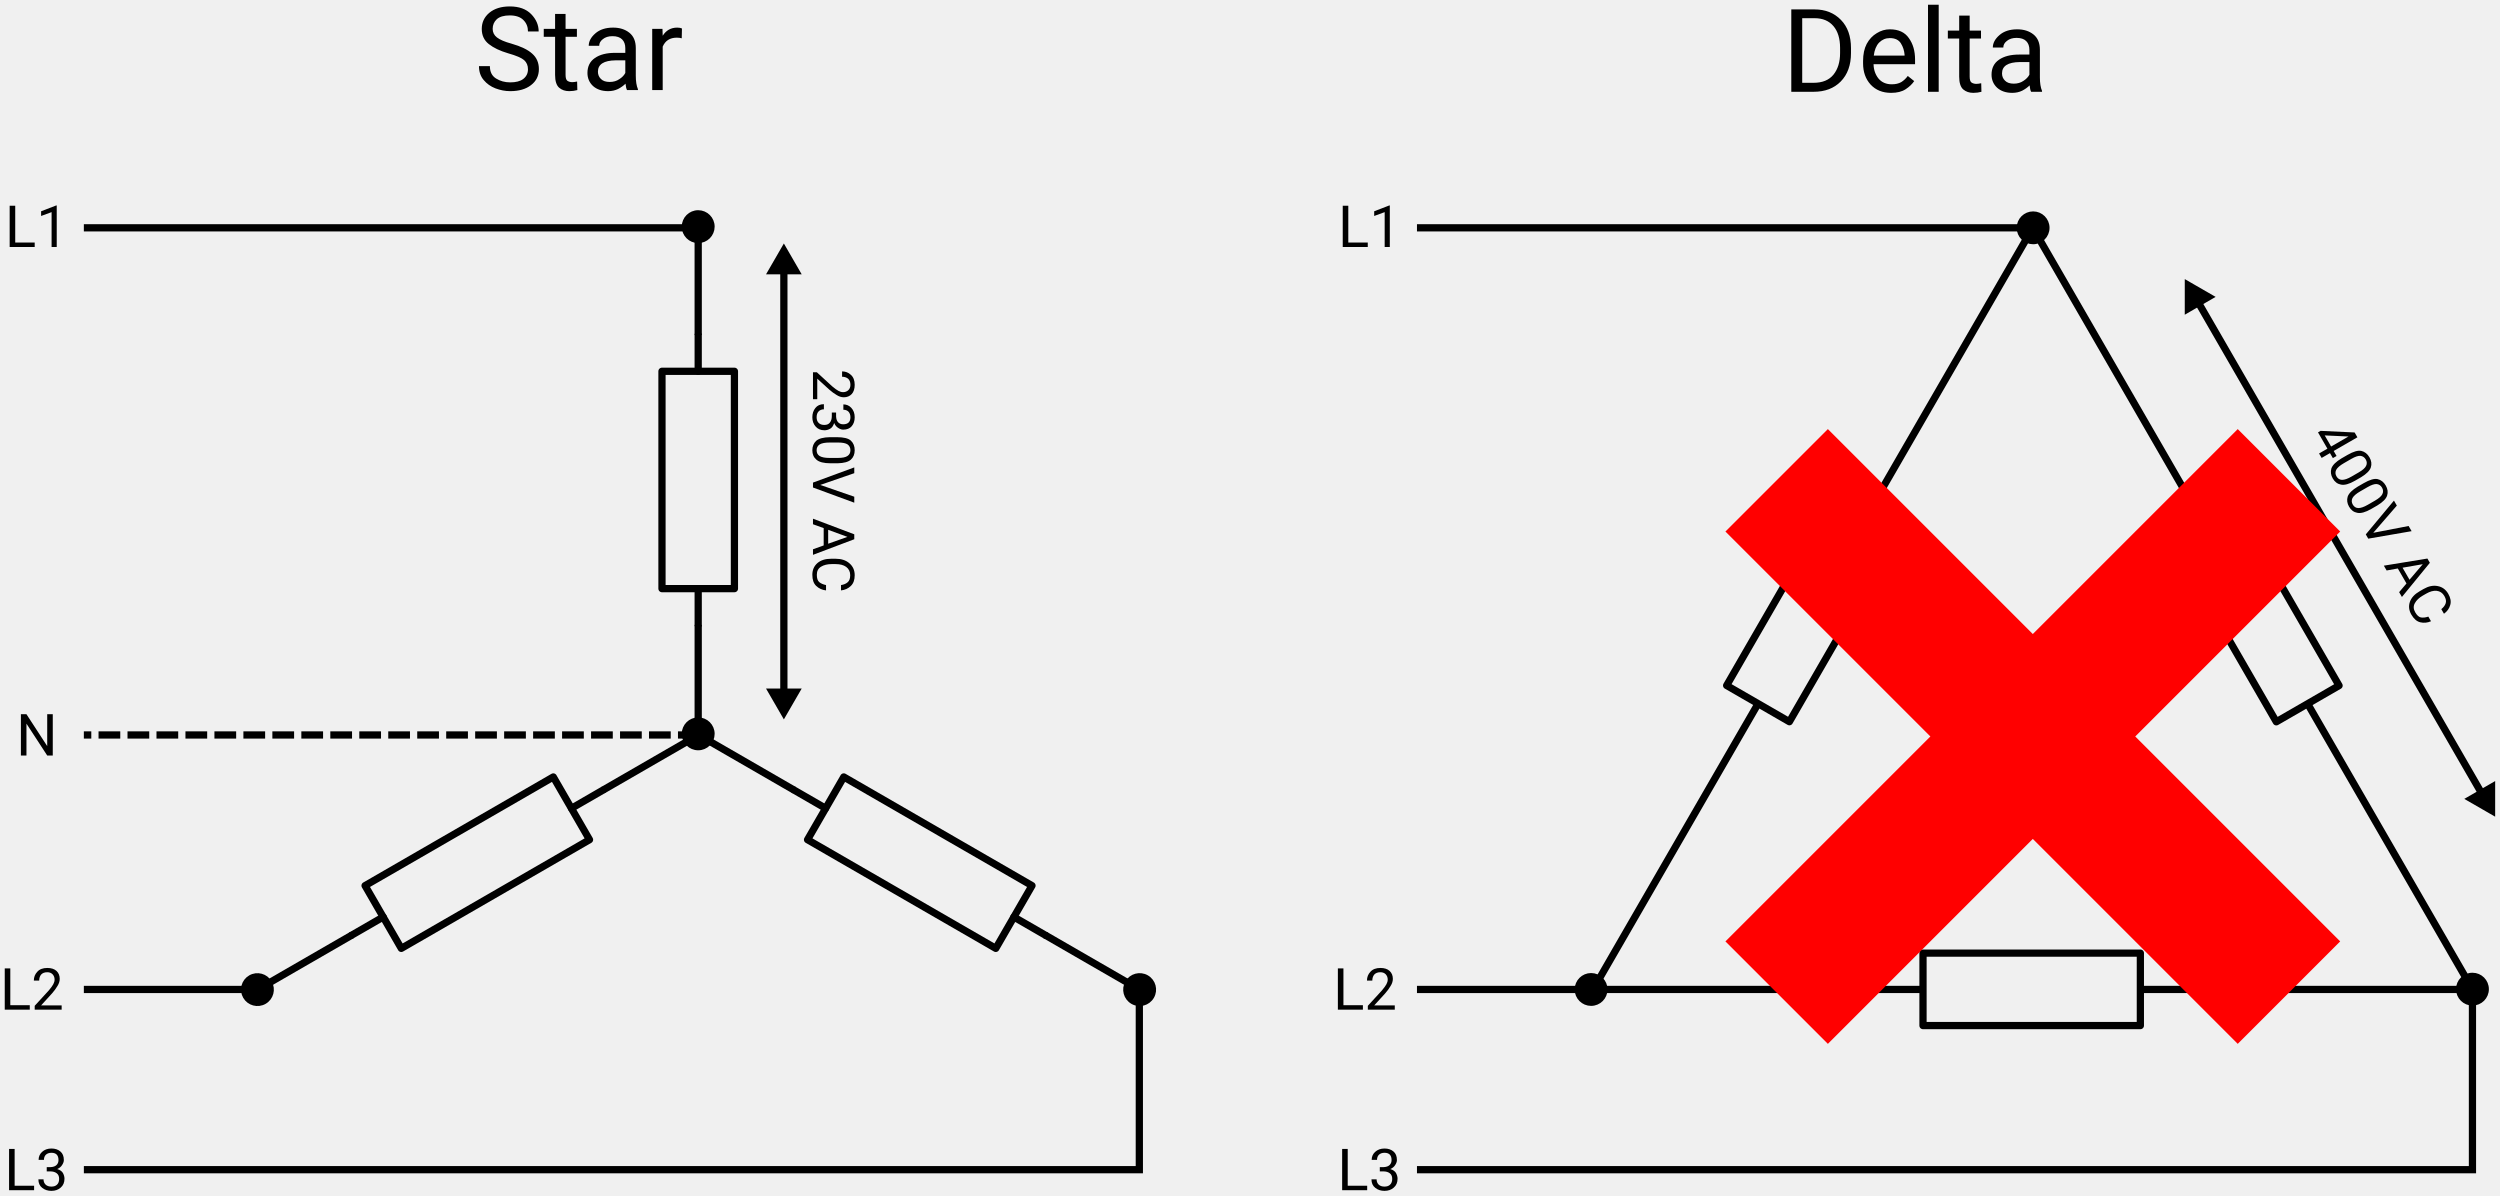
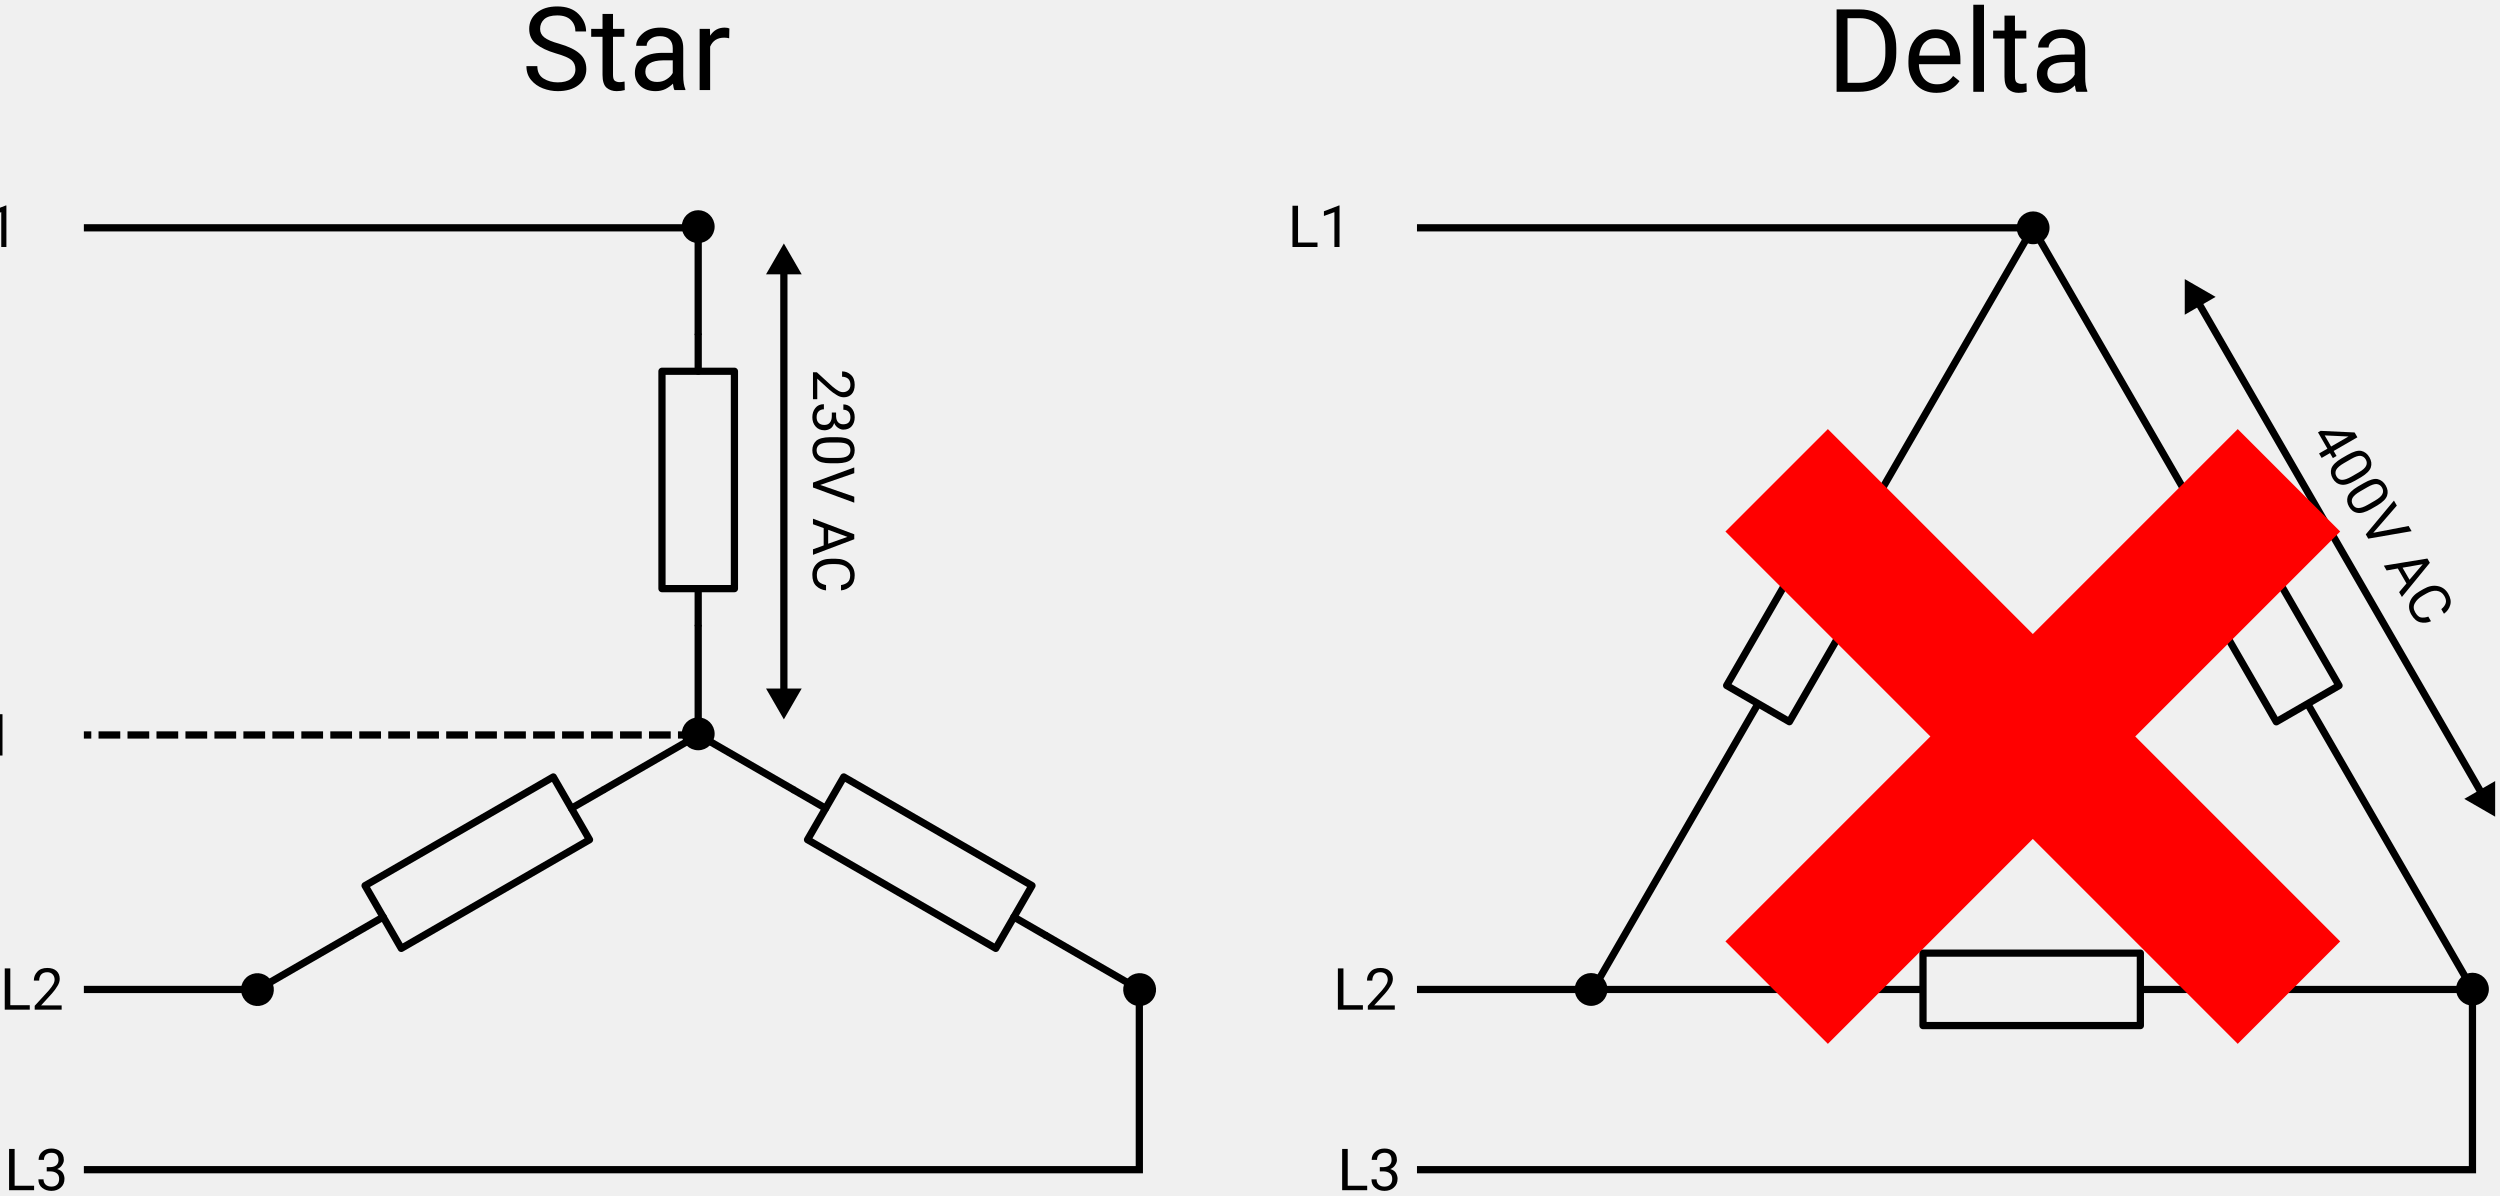
- <svg xmlns="http://www.w3.org/2000/svg" width="690.111" height="330.056" viewBox="0 0 182.592 87.327">
-   <defs>
-     <marker id="a" refX="0" refY="0" orient="auto" overflow="visible">
-       <path d="M1.96 0a2 2 0 11-4.001-.001A2 2 0 011.96 0z" fill-rule="evenodd" stroke="#000" stroke-width=".4pt" />
+ <svg xmlns="http://www.w3.org/2000/svg" width="517.583pt" height="247.542pt" viewBox="0 0 182.592 87.327" version="1.1" id="svg3313">
+   <defs id="defs3307">
+     <marker style="overflow:visible" id="marker1515-5" refX="0" refY="0" orient="auto">
+       <path transform="matrix(0.4,0,0,0.4,2.96,0.4)" style="fill:#000000;fill-opacity:1;fill-rule:evenodd;stroke:#000000;stroke-width:1pt;stroke-opacity:1" d="m -2.5,-1 c 0,2.76 -2.24,5 -5,5 -2.76,0 -5,-2.24 -5,-5 0,-2.76 2.24,-5 5,-5 2.76,0 5,2.24 5,5 z" id="path1513-3" />
    </marker>
-     <marker id="b" refX="0" refY="0" orient="auto" overflow="visible">
-       <path d="M1.96 0a2 2 0 11-4.001-.001A2 2 0 011.96 0z" fill-rule="evenodd" stroke="#000" stroke-width=".4pt" />
+     <marker style="overflow:visible" id="marker1664-5" refX="0" refY="0" orient="auto">
+       <path transform="matrix(0.4,0,0,0.4,2.96,0.4)" style="fill:#000000;fill-opacity:1;fill-rule:evenodd;stroke:#000000;stroke-width:1pt;stroke-opacity:1" d="m -2.5,-1 c 0,2.76 -2.24,5 -5,5 -2.76,0 -5,-2.24 -5,-5 0,-2.76 2.24,-5 5,-5 2.76,0 5,2.24 5,5 z" id="path1662-6" />
    </marker>
-     <marker id="c" refX="0" refY="0" orient="auto" overflow="visible">
-       <path d="M1.96 0a2 2 0 11-4.001-.001A2 2 0 011.96 0z" fill-rule="evenodd" stroke="#000" stroke-width=".4pt" />
+     <marker style="overflow:visible" id="TriangleInM" refX="0" refY="0" orient="auto">
+       <path transform="scale(-0.4)" style="fill:#000000;fill-opacity:1;fill-rule:evenodd;stroke:#000000;stroke-width:1pt;stroke-opacity:1" d="M 5.77,0 -2.88,5 V -5 Z" id="path985" />
    </marker>
-     <marker id="d" refX="0" refY="0" orient="auto" overflow="visible">
-       <path d="M1.96 0a2 2 0 11-4.001-.001A2 2 0 011.96 0z" fill-rule="evenodd" stroke="#000" stroke-width=".4pt" />
+     <marker style="overflow:visible" id="TriangleInM-1" refX="0" refY="0" orient="auto">
+       <path transform="scale(-0.4)" style="fill:#000000;fill-opacity:1;fill-rule:evenodd;stroke:#000000;stroke-width:1pt;stroke-opacity:1" d="M 5.77,0 -2.88,5 V -5 Z" id="path985-8" />
    </marker>
-     <marker id="e" refX="0" refY="0" orient="auto" overflow="visible">
-       <path d="M-2.308 0l3.46-2v4z" fill-rule="evenodd" stroke="#000" stroke-width=".4pt" />
+     <marker style="overflow:visible" id="marker1515-5-0" refX="0" refY="0" orient="auto">
+       <path transform="matrix(0.4,0,0,0.4,2.96,0.4)" style="fill:#000000;fill-opacity:1;fill-rule:evenodd;stroke:#000000;stroke-width:1pt;stroke-opacity:1" d="m -2.5,-1 c 0,2.76 -2.24,5 -5,5 -2.76,0 -5,-2.24 -5,-5 0,-2.76 2.24,-5 5,-5 2.76,0 5,2.24 5,5 z" id="path1513-3-3" />
    </marker>
-     <marker id="f" refX="0" refY="0" orient="auto" overflow="visible">
-       <path d="M2.308 0l-3.46 2v-4z" fill-rule="evenodd" stroke="#000" stroke-width=".4pt" />
+     <marker style="overflow:visible" id="marker1664-5-6" refX="0" refY="0" orient="auto">
+       <path transform="matrix(0.4,0,0,0.4,2.96,0.4)" style="fill:#000000;fill-opacity:1;fill-rule:evenodd;stroke:#000000;stroke-width:1pt;stroke-opacity:1" d="m -2.5,-1 c 0,2.76 -2.24,5 -5,5 -2.76,0 -5,-2.24 -5,-5 0,-2.76 2.24,-5 5,-5 2.76,0 5,2.24 5,5 z" id="path1662-6-1" />
    </marker>
-     <marker id="g" refX="0" refY="0" orient="auto" overflow="visible">
-       <path d="M-2.308 0l3.46-2v4z" fill-rule="evenodd" stroke="#000" stroke-width=".4pt" />
+     <marker style="overflow:visible" id="marker1515-5-1" refX="0" refY="0" orient="auto">
+       <path transform="matrix(0.4,0,0,0.4,2.96,0.4)" style="fill:#000000;fill-opacity:1;fill-rule:evenodd;stroke:#000000;stroke-width:1pt;stroke-opacity:1" d="m -2.5,-1 c 0,2.76 -2.24,5 -5,5 -2.76,0 -5,-2.24 -5,-5 0,-2.76 2.24,-5 5,-5 2.76,0 5,2.24 5,5 z" id="path1513-3-5" />
    </marker>
-     <marker id="h" refX="0" refY="0" orient="auto" overflow="visible">
-       <path d="M2.308 0l-3.46 2v-4z" fill-rule="evenodd" stroke="#000" stroke-width=".4pt" />
+     <marker style="overflow:visible" id="marker1515-5-0-7" refX="0" refY="0" orient="auto">
+       <path transform="matrix(0.4,0,0,0.4,2.96,0.4)" style="fill:#000000;fill-opacity:1;fill-rule:evenodd;stroke:#000000;stroke-width:1pt;stroke-opacity:1" d="m -2.5,-1 c 0,2.76 -2.24,5 -5,5 -2.76,0 -5,-2.24 -5,-5 0,-2.76 2.24,-5 5,-5 2.76,0 5,2.24 5,5 z" id="path1513-3-3-4" />
    </marker>
-     <marker id="i" refX="0" refY="0" orient="auto" overflow="visible">
-       <path d="M1.96 0a2 2 0 11-4.001-.001A2 2 0 011.96 0z" fill-rule="evenodd" stroke="#000" stroke-width=".4pt" />
+     <marker style="overflow:visible" id="marker1664-5-6-5" refX="0" refY="0" orient="auto">
+       <path transform="matrix(0.4,0,0,0.4,2.96,0.4)" style="fill:#000000;fill-opacity:1;fill-rule:evenodd;stroke:#000000;stroke-width:1pt;stroke-opacity:1" d="m -2.5,-1 c 0,2.76 -2.24,5 -5,5 -2.76,0 -5,-2.24 -5,-5 0,-2.76 2.24,-5 5,-5 2.76,0 5,2.24 5,5 z" id="path1662-6-1-2" />
    </marker>
-     <marker id="j" refX="0" refY="0" orient="auto" overflow="visible">
-       <path d="M1.96 0a2 2 0 11-4.001-.001A2 2 0 011.96 0z" fill-rule="evenodd" stroke="#000" stroke-width=".4pt" />
+     <marker style="overflow:visible" id="marker1515-5-3" refX="0" refY="0" orient="auto">
+       <path transform="matrix(0.4,0,0,0.4,2.96,0.4)" style="fill:#000000;fill-opacity:1;fill-rule:evenodd;stroke:#000000;stroke-width:1pt;stroke-opacity:1" d="m -2.5,-1 c 0,2.76 -2.24,5 -5,5 -2.76,0 -5,-2.24 -5,-5 0,-2.76 2.24,-5 5,-5 2.76,0 5,2.24 5,5 z" id="path1513-3-1" />
    </marker>
-     <marker id="k" refX="0" refY="0" orient="auto" overflow="visible">
-       <path d="M1.96 0a2 2 0 11-4.001-.001A2 2 0 011.96 0z" fill-rule="evenodd" stroke="#000" stroke-width=".4pt" />
+     <marker style="overflow:visible" id="TriangleInM-3" refX="0" refY="0" orient="auto">
+       <path transform="scale(-0.4)" style="fill:#000000;fill-opacity:1;fill-rule:evenodd;stroke:#000000;stroke-width:1pt;stroke-opacity:1" d="M 5.77,0 -2.88,5 V -5 Z" id="path985-6" />
+     </marker>
+     <marker style="overflow:visible" id="TriangleOutM" refX="0" refY="0" orient="auto">
+       <path transform="scale(0.4)" style="fill:#000000;fill-opacity:1;fill-rule:evenodd;stroke:#000000;stroke-width:1pt;stroke-opacity:1" d="M 5.77,0 -2.88,5 V -5 Z" id="path1039" />
+     </marker>
+     <marker style="overflow:visible" id="TriangleInM-3-7" refX="0" refY="0" orient="auto">
+       <path transform="scale(-0.4)" style="fill:#000000;fill-opacity:1;fill-rule:evenodd;stroke:#000000;stroke-width:1pt;stroke-opacity:1" d="M 5.77,0 -2.88,5 V -5 Z" id="path985-6-5" />
+     </marker>
+     <marker style="overflow:visible" id="TriangleOutM-3" refX="0" refY="0" orient="auto">
+       <path transform="scale(0.4)" style="fill:#000000;fill-opacity:1;fill-rule:evenodd;stroke:#000000;stroke-width:1pt;stroke-opacity:1" d="M 5.77,0 -2.88,5 V -5 Z" id="path1039-5" />
+     </marker>
+     <marker style="overflow:visible" id="TriangleInM-3-2" refX="0" refY="0" orient="auto">
+       <path transform="scale(-0.4)" style="fill:#000000;fill-opacity:1;fill-rule:evenodd;stroke:#000000;stroke-width:1pt;stroke-opacity:1" d="M 5.77,0 -2.88,5 V -5 Z" id="path985-6-2" />
+     </marker>
+     <marker style="overflow:visible" id="TriangleOutM-8" refX="0" refY="0" orient="auto">
+       <path transform="scale(0.4)" style="fill:#000000;fill-opacity:1;fill-rule:evenodd;stroke:#000000;stroke-width:1pt;stroke-opacity:1" d="M 5.77,0 -2.88,5 V -5 Z" id="path1039-9" />
+     </marker>
+     <marker style="overflow:visible" id="marker1206" refX="0" refY="0" orient="auto">
+       <path transform="matrix(0.4,0,0,0.4,2.96,0.4)" style="fill:#000000;fill-opacity:1;fill-rule:evenodd;stroke:#000000;stroke-width:1pt;stroke-opacity:1" d="m -2.5,-1 c 0,2.76 -2.24,5 -5,5 -2.76,0 -5,-2.24 -5,-5 0,-2.76 2.24,-5 5,-5 2.76,0 5,2.24 5,5 z" id="path1204" />
+     </marker>
+     <marker style="overflow:visible" id="marker1270" refX="0" refY="0" orient="auto">
+       <path transform="matrix(0.4,0,0,0.4,2.96,0.4)" style="fill:#000000;fill-opacity:1;fill-rule:evenodd;stroke:#000000;stroke-width:1pt;stroke-opacity:1" d="m -2.5,-1 c 0,2.76 -2.24,5 -5,5 -2.76,0 -5,-2.24 -5,-5 0,-2.76 2.24,-5 5,-5 2.76,0 5,2.24 5,5 z" id="path1268" />
+     </marker>
+     <marker style="overflow:visible" id="marker1422" refX="0" refY="0" orient="auto">
+       <path transform="matrix(0.4,0,0,0.4,2.96,0.4)" style="fill:#000000;fill-opacity:1;fill-rule:evenodd;stroke:#000000;stroke-width:1pt;stroke-opacity:1" d="m -2.5,-1 c 0,2.76 -2.24,5 -5,5 -2.76,0 -5,-2.24 -5,-5 0,-2.76 2.24,-5 5,-5 2.76,0 5,2.24 5,5 z" id="path1420" />
    </marker>
  </defs>
-   <g stroke="#000">
-     <g stroke-linecap="round" stroke-linejoin="round">
-       <path color="#000" fill="none" stroke-dashoffset="1.76" d="M75.374 64.684l-13.748-7.938-2.646 4.583 13.748 7.937z" stroke-width=".529" />
-       <path d="M60.298 59.035l-2.282-1.318M76.342 68.298l-2.291-1.323" fill="#fff" fill-rule="evenodd" stroke-width=".529" />
+   <g id="layer1" transform="translate(-30.92714,-76.51509)">
+     <g id="g2248">
+       <g id="g4212" transform="matrix(-1.732051,-1,-1,1.732051,400.688,44.09656)">
+         <g id="Resistor-2" transform="matrix(0.2645833,0,0,0.2645833,88.64568,10.49783)">
+           <rect id="rect10224-9-8-2-43-72-6-2-6-3-9-5-66-1-29-9" style="color:#000000;fill:none;stroke:#000000;stroke-linecap:round;stroke-linejoin:round;stroke-dashoffset:1.76" height="10" width="30" y="397.4" x="55" />
+           <path id="path1450-1-5-3-4-1-0-3-3-6-5-90-3-0-1" style="fill:#ffffff;fill-rule:evenodd;stroke:#000000;stroke-linecap:round;stroke-linejoin:round" d="m 85.01,402.4 h 4.98" />
+           <path id="path1450-1-5-3-4-1-0-3-8-8-0-2-2-8-3-2" style="fill:#ffffff;fill-rule:evenodd;stroke:#000000;stroke-linecap:round;stroke-linejoin:round" d="m 50,402.4 h 5" />
+         </g>
+         <path style="fill:none;stroke:#000000;stroke-width:0.265px;stroke-linecap:butt;stroke-linejoin:miter;stroke-opacity:1;marker-start:url(#marker1515-5)" d="m 97.906,116.966 h 3.969" id="path1511-7" />
+         <path style="fill:none;stroke:#000000;stroke-width:0.265px;stroke-linecap:butt;stroke-linejoin:miter;stroke-opacity:1" d="m 112.458,116.966 3.969,-1e-5 v 0" id="path1660-0" />
+       </g>
+       <text xml:space="preserve" style="font-size:4.233px;line-height:1.25;font-family:Roboto;-inkscape-font-specification:Roboto;stroke-width:0.529" x="33.617" y="94.558" id="text1728-9">
+         <tspan id="tspan1726-3" x="33.617" y="94.558" style="font-size:4.233px;text-align:center;text-anchor:middle;stroke-width:0.529">L1</tspan>
+       </text>
+       <text xml:space="preserve" style="font-size:4.233px;line-height:1.25;font-family:Roboto;-inkscape-font-specification:Roboto;stroke-width:0.529" x="30.931" y="150.258" id="text1732-6">
+         <tspan id="tspan1730-0" x="30.931" y="150.258" style="font-size:4.233px;stroke-width:0.529">L2</tspan>
+       </text>
+       <g id="g3577" transform="matrix(0,-2,2,0,-149.365,275.6315)">
+         <g id="Resistor-2-0" transform="matrix(0.2645833,0,0,0.2645833,63.51026,9.174909)">
+           <rect id="rect10224-9-8-2-43-72-6-2-6-3-9-5-66-1-29-9-6" style="color:#000000;fill:none;stroke:#000000;stroke-linecap:round;stroke-linejoin:round;stroke-dashoffset:1.76" height="10" width="30" y="397.4" x="55" />
+           <path id="path1450-1-5-3-4-1-0-3-3-6-5-90-3-0-1-3" style="fill:#ffffff;fill-rule:evenodd;stroke:#000000;stroke-linecap:round;stroke-linejoin:round" d="m 85.01,402.4 h 4.98" />
+           <path id="path1450-1-5-3-4-1-0-3-8-8-0-2-2-8-3-2-2" style="fill:#ffffff;fill-rule:evenodd;stroke:#000000;stroke-linecap:round;stroke-linejoin:round" d="m 50,402.4 h 5" />
+         </g>
+         <path style="fill:none;stroke:#000000;stroke-width:0.265px;stroke-linecap:butt;stroke-linejoin:miter;stroke-opacity:1;marker-start:url(#marker1515-5-0)" d="m 72.771,115.643 h 3.969" id="path1511-7-0" />
+         <path style="fill:none;stroke:#000000;stroke-width:0.265px;stroke-linecap:butt;stroke-linejoin:miter;stroke-opacity:1;marker-end:url(#marker1664-5-6)" d="m 87.323,115.643 3.969,-10e-6 v 0" id="path1660-0-6" />
+       </g>
+       <text xml:space="preserve" style="font-size:4.233px;line-height:1.25;font-family:Roboto;-inkscape-font-specification:Roboto;stroke-width:0.529" x="31.245" y="163.448" id="text1732-6-7">
+         <tspan id="tspan1730-0-8" x="31.245" y="163.448" style="font-size:4.233px;stroke-width:0.529">L3</tspan>
+       </text>
+       <text xml:space="preserve" style="font-size:4.233px;line-height:1.25;font-family:Roboto;-inkscape-font-specification:Roboto;stroke-width:0.529" x="33.62" y="131.692" id="text1728-9-6">
+         <tspan id="tspan1726-3-8" x="33.62" y="131.692" style="font-size:4.233px;text-align:center;text-anchor:middle;stroke-width:0.529">N</tspan>
+       </text>
+       <g id="Resistor-2-9" transform="matrix(0.4582718,-0.2645833,0.2645833,0.4582718,-72.76033,-26.36635)">
+         <rect id="rect10224-9-8-2-43-72-6-2-6-3-9-5-66-1-29-9-2" style="color:#000000;fill:none;stroke:#000000;stroke-linecap:round;stroke-linejoin:round;stroke-dashoffset:1.76" height="10" width="30" y="397.4" x="55" />
+         <path id="path1450-1-5-3-4-1-0-3-3-6-5-90-3-0-1-0" style="fill:#ffffff;fill-rule:evenodd;stroke:#000000;stroke-linecap:round;stroke-linejoin:round" d="m 85.01,402.4 h 4.98" />
+         <path id="path1450-1-5-3-4-1-0-3-8-8-0-2-2-8-3-2-6" style="fill:#ffffff;fill-rule:evenodd;stroke:#000000;stroke-linecap:round;stroke-linejoin:round" d="m 50,402.4 h 5" />
+       </g>
+       <path style="fill:none;stroke:#000000;stroke-width:0.529px;stroke-linecap:butt;stroke-linejoin:miter;stroke-opacity:1;marker-start:url(#marker1515-5-3)" d="m 49.748,148.782 6.874,-3.969" id="path1511-7-8" />
+       <path style="fill:none;stroke:#000000;stroke-width:0.529px;stroke-linecap:butt;stroke-linejoin:miter;stroke-opacity:1" d="m 74.952,134.23 6.874,-3.969 v 0" id="path1660-0-9" />
+       <text xml:space="preserve" style="font-size:4.233px;line-height:1.25;font-family:Roboto;-inkscape-font-specification:Roboto;text-align:center;text-anchor:middle;stroke-width:0.529" x="103.454" y="-90.305" id="text1992" transform="rotate(90)">
+         <tspan id="tspan1990" x="103.454" y="-90.305" style="text-align:start;text-anchor:start;stroke-width:0.529">230V AC</tspan>
+       </text>
+       <path style="fill:none;stroke:#000000;stroke-width:0.529;stroke-linecap:butt;stroke-linejoin:miter;stroke-miterlimit:4;stroke-dasharray:none;stroke-opacity:1;marker-start:url(#TriangleInM-3);marker-end:url(#TriangleOutM)" d="m 88.178,95.799 1e-5,31.755" id="path1511-7-6" />
+       <path style="fill:none;stroke:#000000;stroke-width:0.529;stroke-linecap:butt;stroke-linejoin:miter;stroke-miterlimit:4;stroke-dasharray:none;stroke-opacity:1" d="M 82.031,93.154 H 37.052" id="path1511-7-6-6" />
+       <path style="fill:none;stroke:#000000;stroke-width:0.529;stroke-linecap:butt;stroke-linejoin:miter;stroke-miterlimit:4;stroke-dasharray:1.587, 0.529;stroke-dashoffset:0;stroke-opacity:1" d="M 82.031,130.195 H 37.052" id="path1511-7-6-6-2" />
+       <path style="fill:none;stroke:#000000;stroke-width:0.529;stroke-linecap:butt;stroke-linejoin:miter;stroke-miterlimit:4;stroke-dasharray:none;stroke-opacity:1" d="m 49.748,148.782 h -12.696" id="path1511-7-6-6-1" />
+       <path style="fill:none;stroke:#000000;stroke-width:0.529;stroke-linecap:butt;stroke-linejoin:miter;stroke-miterlimit:4;stroke-dasharray:none;stroke-opacity:1" d="m 114.14,148.781 v 13.164 H 37.052" id="path1511-7-6-6-1-2-7" />
    </g>
-     <path d="M97.906 116.966h3.969" fill="none" stroke-width=".265" marker-start="url(#a)" transform="scale(-2 2) rotate(-30 -122.687 336.887)" />
-     <path d="M58.011 57.715l-6.874-3.97h0" fill="none" stroke-width=".53" />
+     <g id="g2203" transform="translate(4.7625)">
+       <text xml:space="preserve" style="font-size:4.233px;line-height:1.25;font-family:Roboto;-inkscape-font-specification:Roboto;stroke-width:0.529" x="126.221" y="94.558" id="text1728-9-7">
+         <tspan id="tspan1726-3-3" x="126.221" y="94.558" style="font-size:4.233px;text-align:center;text-anchor:middle;stroke-width:0.529">L1</tspan>
+       </text>
+       <text xml:space="preserve" style="font-size:4.233px;line-height:1.25;font-family:Roboto;-inkscape-font-specification:Roboto;stroke-width:0.529" x="123.535" y="150.258" id="text1732-6-6">
+         <tspan id="tspan1730-0-1" x="123.535" y="150.258" style="font-size:4.233px;stroke-width:0.529">L2</tspan>
+       </text>
+       <text xml:space="preserve" style="font-size:4.233px;line-height:1.25;font-family:Roboto;-inkscape-font-specification:Roboto;stroke-width:0.529" x="123.849" y="163.448" id="text1732-6-7-2">
+         <tspan id="tspan1730-0-8-9" x="123.849" y="163.448" style="font-size:4.233px;stroke-width:0.529">L3</tspan>
+       </text>
+       <g id="g1989" transform="rotate(60,185.3023,217.8033)">
+         <text xml:space="preserve" style="font-size:4.233px;line-height:1.25;font-family:Roboto;-inkscape-font-specification:Roboto;text-align:center;text-anchor:middle;stroke-width:0.529" x="95.26" y="154.851" id="text1992-3">
+           <tspan id="tspan1990-1" x="95.26" y="154.851" style="text-align:start;text-anchor:start;stroke-width:0.529">400V AC</tspan>
+         </text>
+         <path style="fill:none;stroke:#000000;stroke-width:0.529;stroke-linecap:butt;stroke-linejoin:miter;stroke-miterlimit:4;stroke-dasharray:none;stroke-opacity:1;marker-start:url(#TriangleInM-3-2);marker-end:url(#TriangleOutM-8)" d="M 82.314,156.978 H 124.647" id="path1511-7-6-9" />
+       </g>
+       <path style="fill:none;stroke:#000000;stroke-width:0.529;stroke-linecap:butt;stroke-linejoin:miter;stroke-miterlimit:4;stroke-dasharray:none;stroke-opacity:1;marker-start:url(#marker1206)" d="M 174.636,93.154 H 129.656" id="path1511-7-6-6-4" />
+       <path style="fill:none;stroke:#000000;stroke-width:0.529;stroke-linecap:butt;stroke-linejoin:miter;stroke-miterlimit:4;stroke-dasharray:none;stroke-opacity:1;marker-start:url(#marker1270)" d="M 142.352,148.782 H 129.656" id="path1511-7-6-6-1-7" />
+       <path style="fill:none;stroke:#000000;stroke-width:0.529;stroke-linecap:butt;stroke-linejoin:miter;stroke-miterlimit:4;stroke-dasharray:none;stroke-opacity:1;marker-start:url(#marker1422)" d="m 206.745,148.781 v 13.164 h -77.089" id="path1511-7-6-6-1-2-7-8" />
+       <g id="g1862" transform="translate(70.67454,-3.268773)">
+         <a id="a1845">
+           <path style="fill:none;stroke:#000000;stroke-width:0.529;stroke-linecap:butt;stroke-linejoin:miter;stroke-miterlimit:4;stroke-dasharray:none;stroke-opacity:1" d="m 71.677,152.051 c 8.088,-4e-5 16.176,-8e-5 24.264,-1.3e-4 m 15.871,-8e-5 c 8.086,-5e-5 16.172,-9e-5 24.258,-1.3e-4" id="path1588" />
+         </a>
+         <rect id="rect10224-9-8-2-43-72-6-2-6-3-9-5-66-1-29-9-6-2" style="color:#000000;fill:none;stroke:#000000;stroke-width:0.529;stroke-linecap:round;stroke-linejoin:round;stroke-dashoffset:1.76" height="5.292" width="15.875" y="149.397" x="95.94" />
+       </g>
+       <g id="g1862-8" transform="rotate(60,174.1619,211.7662)">
+         <a id="a1845-7">
+           <path style="fill:none;stroke:#000000;stroke-width:0.529;stroke-linecap:butt;stroke-linejoin:miter;stroke-miterlimit:4;stroke-dasharray:none;stroke-opacity:1" d="m 71.677,152.051 c 8.088,-4e-5 16.176,-8e-5 24.264,-1.3e-4 m 15.871,-8e-5 c 8.086,-5e-5 16.172,-9e-5 24.258,-1.3e-4" id="path1588-9" />
+         </a>
+         <rect id="rect10224-9-8-2-43-72-6-2-6-3-9-5-66-1-29-9-6-2-2" style="color:#000000;fill:none;stroke:#000000;stroke-width:0.529;stroke-linecap:round;stroke-linejoin:round;stroke-dashoffset:1.76" height="5.292" width="15.875" y="149.397" x="95.94" />
+       </g>
+       <g id="g1862-0" transform="rotate(-60,104.3466,89.20363)">
+         <a id="a1845-2">
+           <path style="fill:none;stroke:#000000;stroke-width:0.529;stroke-linecap:butt;stroke-linejoin:miter;stroke-miterlimit:4;stroke-dasharray:none;stroke-opacity:1" d="m 71.677,152.051 c 8.088,-4e-5 16.176,-8e-5 24.264,-1.3e-4 m 15.871,-8e-5 c 8.086,-5e-5 16.172,-9e-5 24.258,-1.3e-4" id="path1588-3" />
+         </a>
+         <rect id="rect10224-9-8-2-43-72-6-2-6-3-9-5-66-1-29-9-6-2-7" style="color:#000000;fill:none;stroke:#000000;stroke-width:0.529;stroke-linecap:round;stroke-linejoin:round;stroke-dashoffset:1.76" height="5.292" width="15.875" y="149.397" x="95.94" />
+       </g>
+       <g id="g2075" transform="rotate(45,226.9196,271.2969)">
+         <rect style="fill:#ff0000;stroke:none;stroke-width:0.644;stroke-linecap:round;stroke-linejoin:round;stroke-miterlimit:4;stroke-dasharray:none;paint-order:normal" id="rect2041" width="52.917" height="10.583" x="63.793" y="203.28" />
+         <rect style="fill:#ff0000;stroke:none;stroke-width:0.644;stroke-linecap:round;stroke-linejoin:round;stroke-miterlimit:4;stroke-dasharray:none;paint-order:normal" id="rect2041-9" width="52.917" height="10.583" x="182.113" y="-95.543" transform="rotate(90)" />
+       </g>
+     </g>
+     <text xml:space="preserve" style="font-size:8.467px;line-height:1.25;font-family:Roboto;-inkscape-font-specification:'Roboto, Normal';text-align:center;text-anchor:middle;stroke-width:0.265" x="81.934" y="83.094" id="text2207">
+       <tspan id="tspan2205" x="81.934" y="83.094" style="stroke-width:0.265" dx="0 0 0">Star</tspan>
+     </text>
+     <text xml:space="preserve" style="font-size:8.467px;line-height:1.25;font-family:Roboto;-inkscape-font-specification:'Roboto, Normal';text-align:center;text-anchor:middle;stroke-width:0.265" x="179.353" y="83.218" id="text2211">
+       <tspan id="tspan2209" x="179.353" y="83.218" style="stroke-width:0.265">Delta</tspan>
+     </text>
  </g>
-   <text style="line-height:1.25;-inkscape-font-specification:Roboto" x="33.617" y="94.558" font-size="4.233" font-family="Roboto" stroke-width=".529" transform="translate(-30.927 -76.515)">
-     <tspan x="33.617" y="94.558" style="text-align:center" text-anchor="middle">L1</tspan>
-   </text>
-   <text style="line-height:1.25;-inkscape-font-specification:Roboto" x="30.931" y="150.258" font-size="4.233" font-family="Roboto" stroke-width=".529" transform="translate(-30.927 -76.515)">
-     <tspan x="30.931" y="150.258">L2</tspan>
-   </text>
-   <g stroke="#000">
-     <g stroke-linecap="round" stroke-linejoin="round">
-       <path color="#000" fill="none" stroke-dashoffset="1.76" d="M48.349 42.992V27.117h5.291v15.875z" stroke-width=".529" />
-       <path d="M50.994 27.111v-2.635M50.994 45.638v-2.646" fill="#fff" fill-rule="evenodd" stroke-width=".529" />
-     </g>
-     <path d="M72.77 115.643h3.97" fill="none" stroke-width=".265" marker-start="url(#b)" transform="matrix(0 -2 2 0 -180.292 199.116)" />
-     <path d="M87.323 115.643h3.969v0" fill="none" stroke-width=".265" marker-end="url(#c)" transform="matrix(0 -2 2 0 -180.292 199.116)" />
-   </g>
-   <text style="line-height:1.25;-inkscape-font-specification:Roboto" x="31.245" y="163.448" font-size="4.233" font-family="Roboto" stroke-width=".529" transform="translate(-30.927 -76.515)">
-     <tspan x="31.245" y="163.448">L3</tspan>
-   </text>
-   <text style="line-height:1.25;-inkscape-font-specification:Roboto" x="33.62" y="131.692" font-size="4.233" font-family="Roboto" stroke-width=".529" transform="translate(-30.927 -76.515)">
-     <tspan x="33.62" y="131.692" style="text-align:center" text-anchor="middle">N</tspan>
-   </text>
-   <g stroke="#000" stroke-linecap="round" stroke-linejoin="round">
-     <path color="#000" fill="none" stroke-dashoffset="1.76" d="M26.663 64.684l13.748-7.938 2.646 4.583-13.748 7.937z" stroke-width=".529" />
-     <path d="M41.739 59.035l2.282-1.318M25.694 68.298l2.292-1.323" fill="#fff" fill-rule="evenodd" stroke-width=".529" />
-   </g>
-   <path d="M49.748 148.782l6.874-3.969" fill="none" stroke="#000" stroke-width=".529" marker-start="url(#d)" transform="translate(-30.927 -76.515)" />
-   <path d="M44.025 57.715l6.874-3.97h0" fill="none" stroke="#000" stroke-width=".529" />
-   <text style="line-height:1.25;-inkscape-font-specification:Roboto;text-align:center" x="103.454" y="-90.305" transform="rotate(90 22.794 -53.721)" font-size="4.233" font-family="Roboto" text-anchor="middle" stroke-width=".529">
-     <tspan x="103.454" y="-90.305" style="text-align:start" text-anchor="start">230V AC</tspan>
-   </text>
-   <path d="M88.178 95.8v31.755" fill="none" stroke="#000" stroke-width=".529" marker-start="url(#e)" marker-end="url(#f)" transform="translate(-30.927 -76.515)" />
-   <path d="M51.104 16.639H6.124" fill="none" stroke="#000" stroke-width=".529" />
-   <path d="M51.104 53.68H6.124" fill="none" stroke="#000" stroke-width=".529" stroke-dasharray="1.587,.529" />
-   <path d="M18.82 72.267H6.124M83.213 72.266V85.43H6.125" fill="none" stroke="#000" stroke-width=".529" />
-   <g>
-     <text style="line-height:1.25;-inkscape-font-specification:Roboto" x="126.221" y="94.558" font-size="4.233" font-family="Roboto" stroke-width=".529" transform="translate(-26.165 -76.515)">
-       <tspan x="126.221" y="94.558" style="text-align:center" text-anchor="middle">L1</tspan>
-     </text>
-     <text style="line-height:1.25;-inkscape-font-specification:Roboto" x="123.535" y="150.258" font-size="4.233" font-family="Roboto" stroke-width=".529" transform="translate(-26.165 -76.515)">
-       <tspan x="123.535" y="150.258">L2</tspan>
-     </text>
-     <text style="line-height:1.25;-inkscape-font-specification:Roboto" x="123.849" y="163.448" font-size="4.233" font-family="Roboto" stroke-width=".529" transform="translate(-26.165 -76.515)">
-       <tspan x="123.849" y="163.448">L3</tspan>
-     </text>
-     <g stroke-width=".529">
-       <text style="line-height:1.25;-inkscape-font-specification:Roboto;text-align:center" x="95.26" y="154.851" font-size="4.233" font-family="Roboto" text-anchor="middle" transform="rotate(60 238.484 156.887)">
-         <tspan x="95.26" y="154.851" style="text-align:start" text-anchor="start">400V AC</tspan>
-       </text>
-       <path d="M82.314 156.978h42.333" fill="none" stroke="#000" marker-start="url(#g)" marker-end="url(#h)" transform="rotate(60 238.484 156.887)" />
-     </g>
-     <path d="M174.636 93.154h-44.98" fill="none" stroke="#000" stroke-width=".529" marker-start="url(#i)" transform="translate(-26.165 -76.515)" />
-     <path d="M142.352 148.782h-12.696" fill="none" stroke="#000" stroke-width=".529" marker-start="url(#j)" transform="translate(-26.165 -76.515)" />
-     <path d="M206.745 148.781v13.164h-77.089" fill="none" stroke="#000" stroke-width=".529" marker-start="url(#k)" transform="translate(-26.165 -76.515)" />
-     <g transform="translate(44.51 -79.784)">
-       <a>
-         <path d="M71.677 152.05h24.264m15.87 0h24.259" fill="none" stroke="#000" stroke-width=".529" />
-       </a>
-       <path color="#000" fill="none" stroke="#000" stroke-width=".529" stroke-linecap="round" stroke-linejoin="round" stroke-dashoffset="1.76" d="M95.94 149.397h15.875v5.292H95.94z" />
-     </g>
-     <g transform="rotate(60 227.344 150.85)">
-       <a>
-         <path d="M71.677 152.05h24.264m15.87 0h24.259" fill="none" stroke="#000" stroke-width=".529" />
-       </a>
-       <path color="#000" fill="none" stroke="#000" stroke-width=".529" stroke-linecap="round" stroke-linejoin="round" stroke-dashoffset="1.76" d="M95.94 149.397h15.875v5.292H95.94z" />
-     </g>
-     <g transform="rotate(-60 25 73.605)">
-       <a>
-         <path d="M71.677 152.05h24.264m15.87 0h24.259" fill="none" stroke="#000" stroke-width=".529" />
-       </a>
-       <path color="#000" fill="none" stroke="#000" stroke-width=".529" stroke-linecap="round" stroke-linejoin="round" stroke-dashoffset="1.76" d="M95.94 149.397h15.875v5.292H95.94z" />
-     </g>
-     <g fill="red">
-       <path d="M133.502 31.339l37.418 37.418-7.483 7.483-37.418-37.418z" />
-       <path d="M170.92 38.822L133.502 76.24l-7.483-7.483 37.418-37.418z" />
-     </g>
-   </g>
-   <text style="line-height:1.25;-inkscape-font-specification:'Roboto, Normal';text-align:center" x="73.219" y="83.094" font-size="8.467" font-family="Roboto" text-anchor="middle" stroke-width=".265" transform="translate(-30.927 -76.515)">
-     <tspan x="73.219" y="83.094" dx="0 0 0">Star</tspan>
-   </text>
-   <text style="line-height:1.25;-inkscape-font-specification:'Roboto, Normal';text-align:center" x="170.793" y="83.218" font-size="8.467" font-family="Roboto" text-anchor="middle" stroke-width=".265" transform="translate(-30.927 -76.515)">
-     <tspan x="170.793" y="83.218">Delta</tspan>
-   </text>
</svg>
